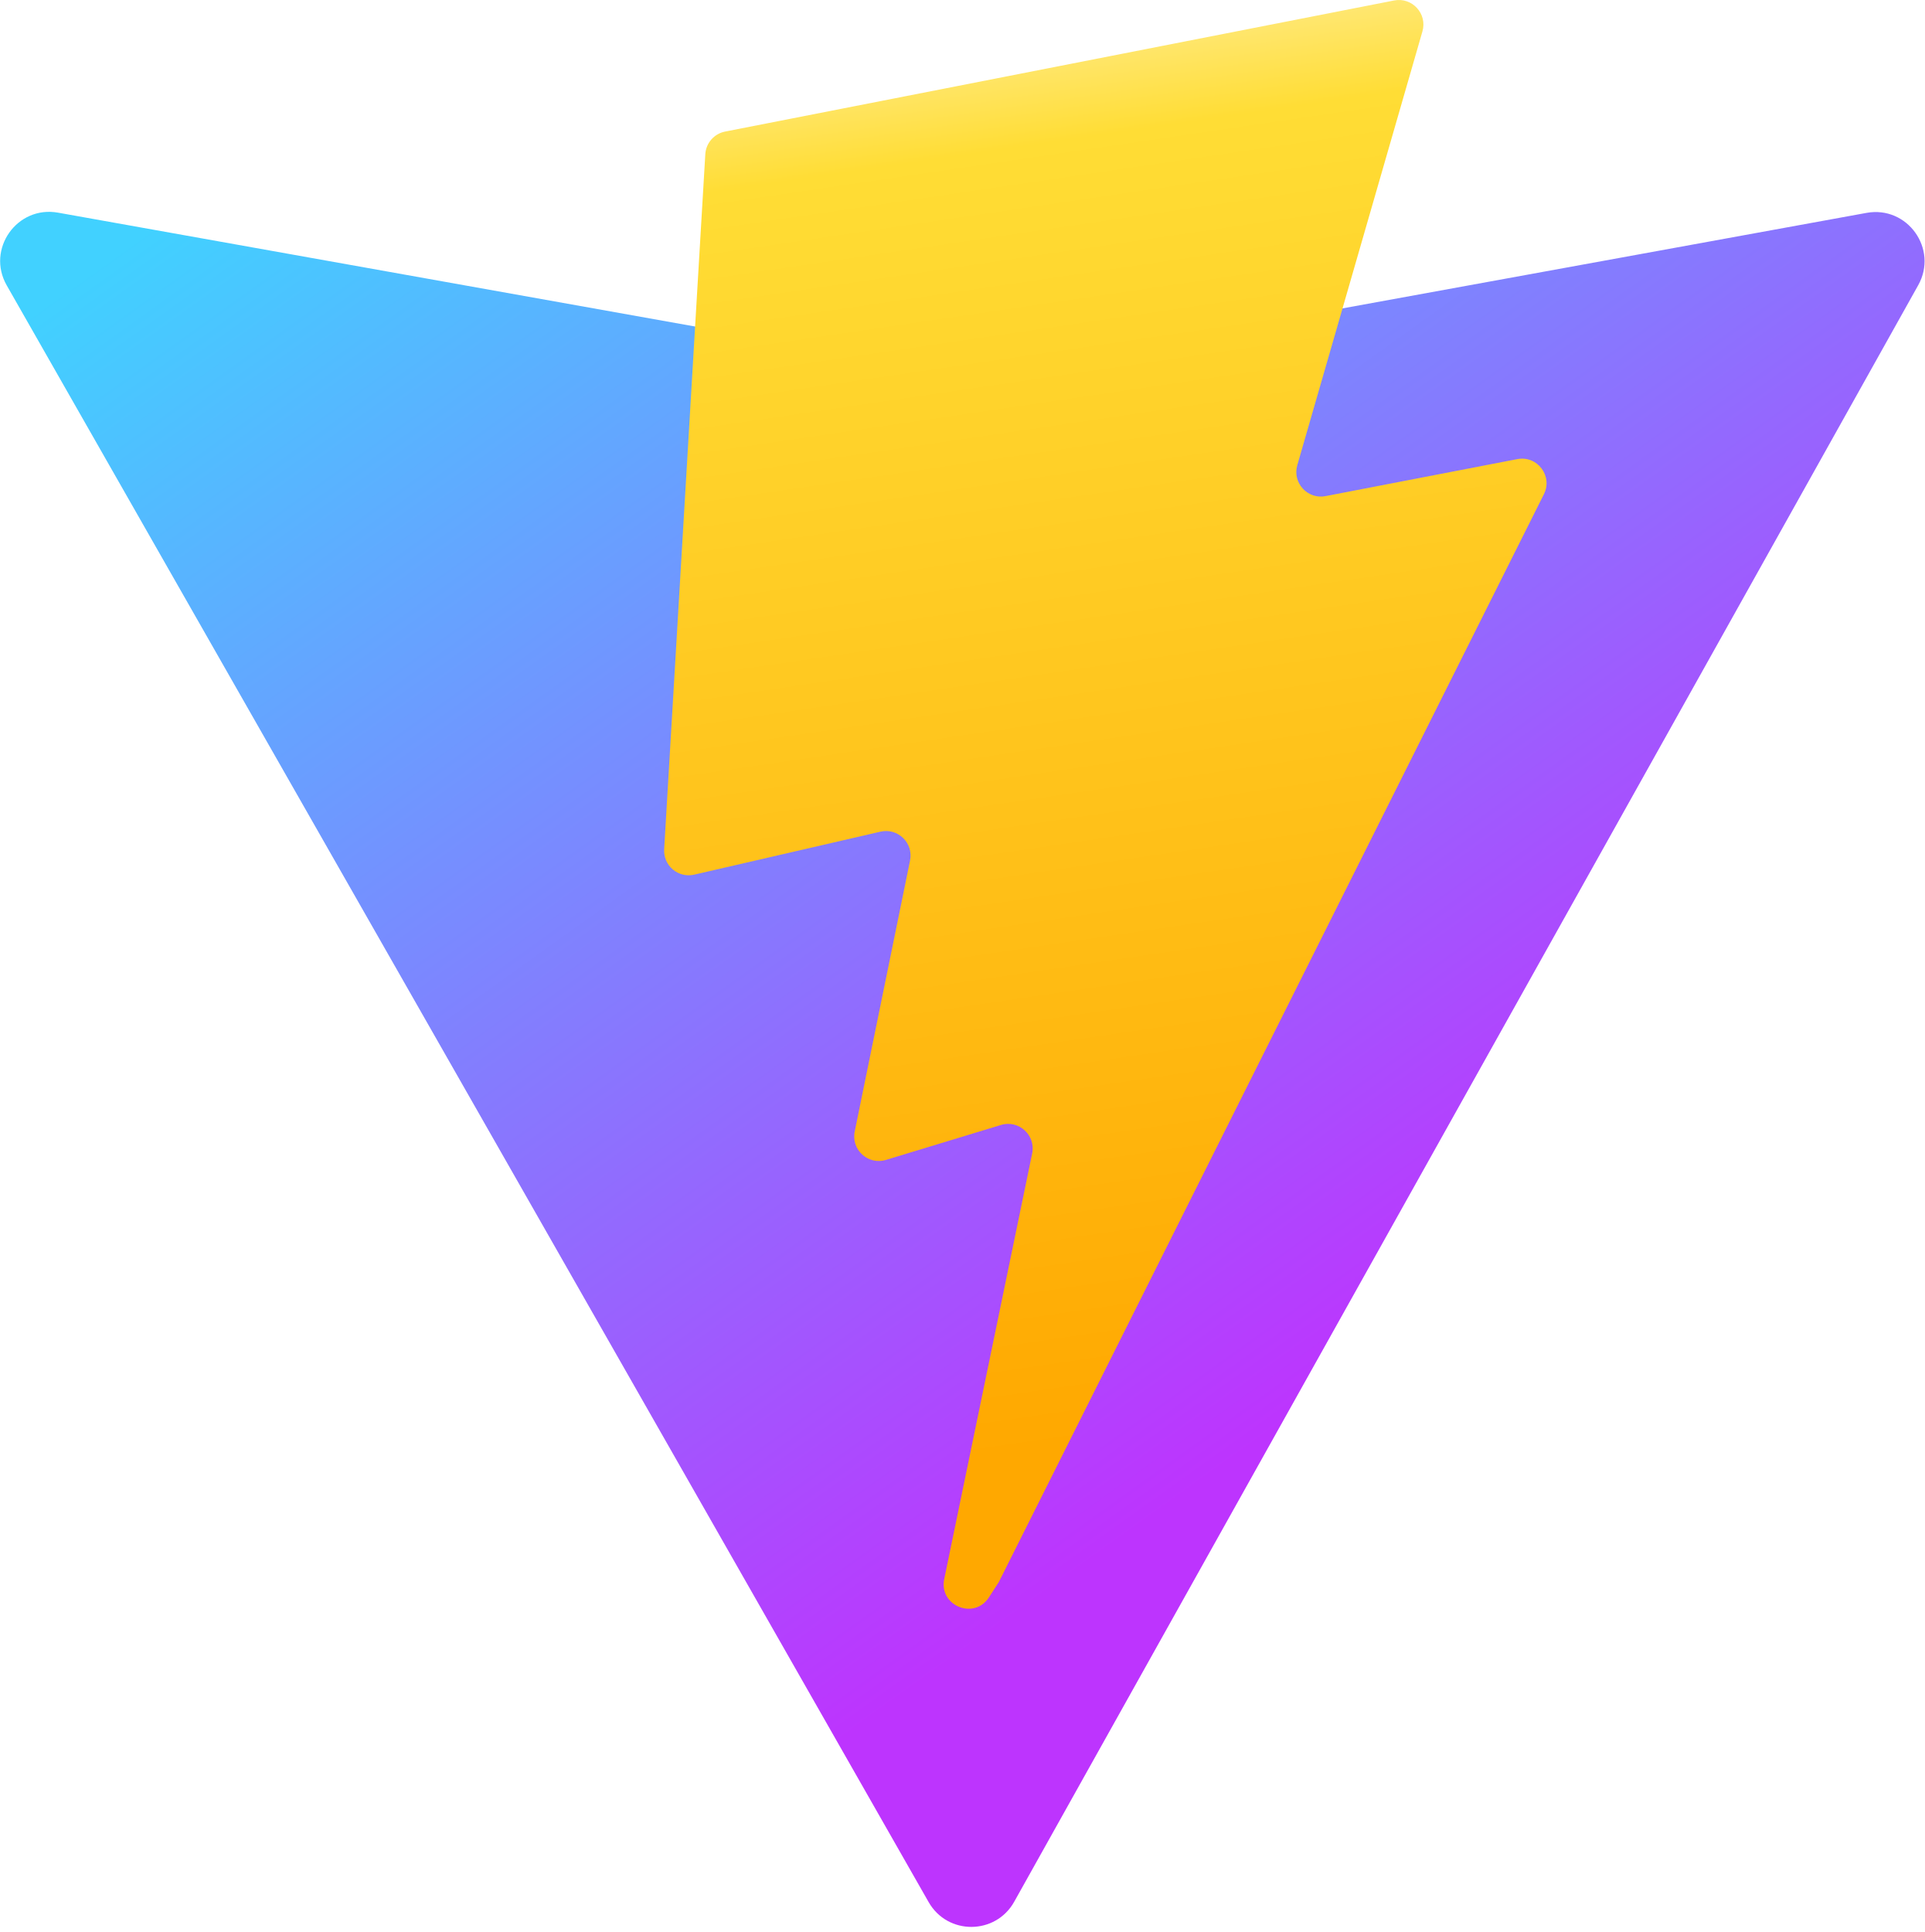
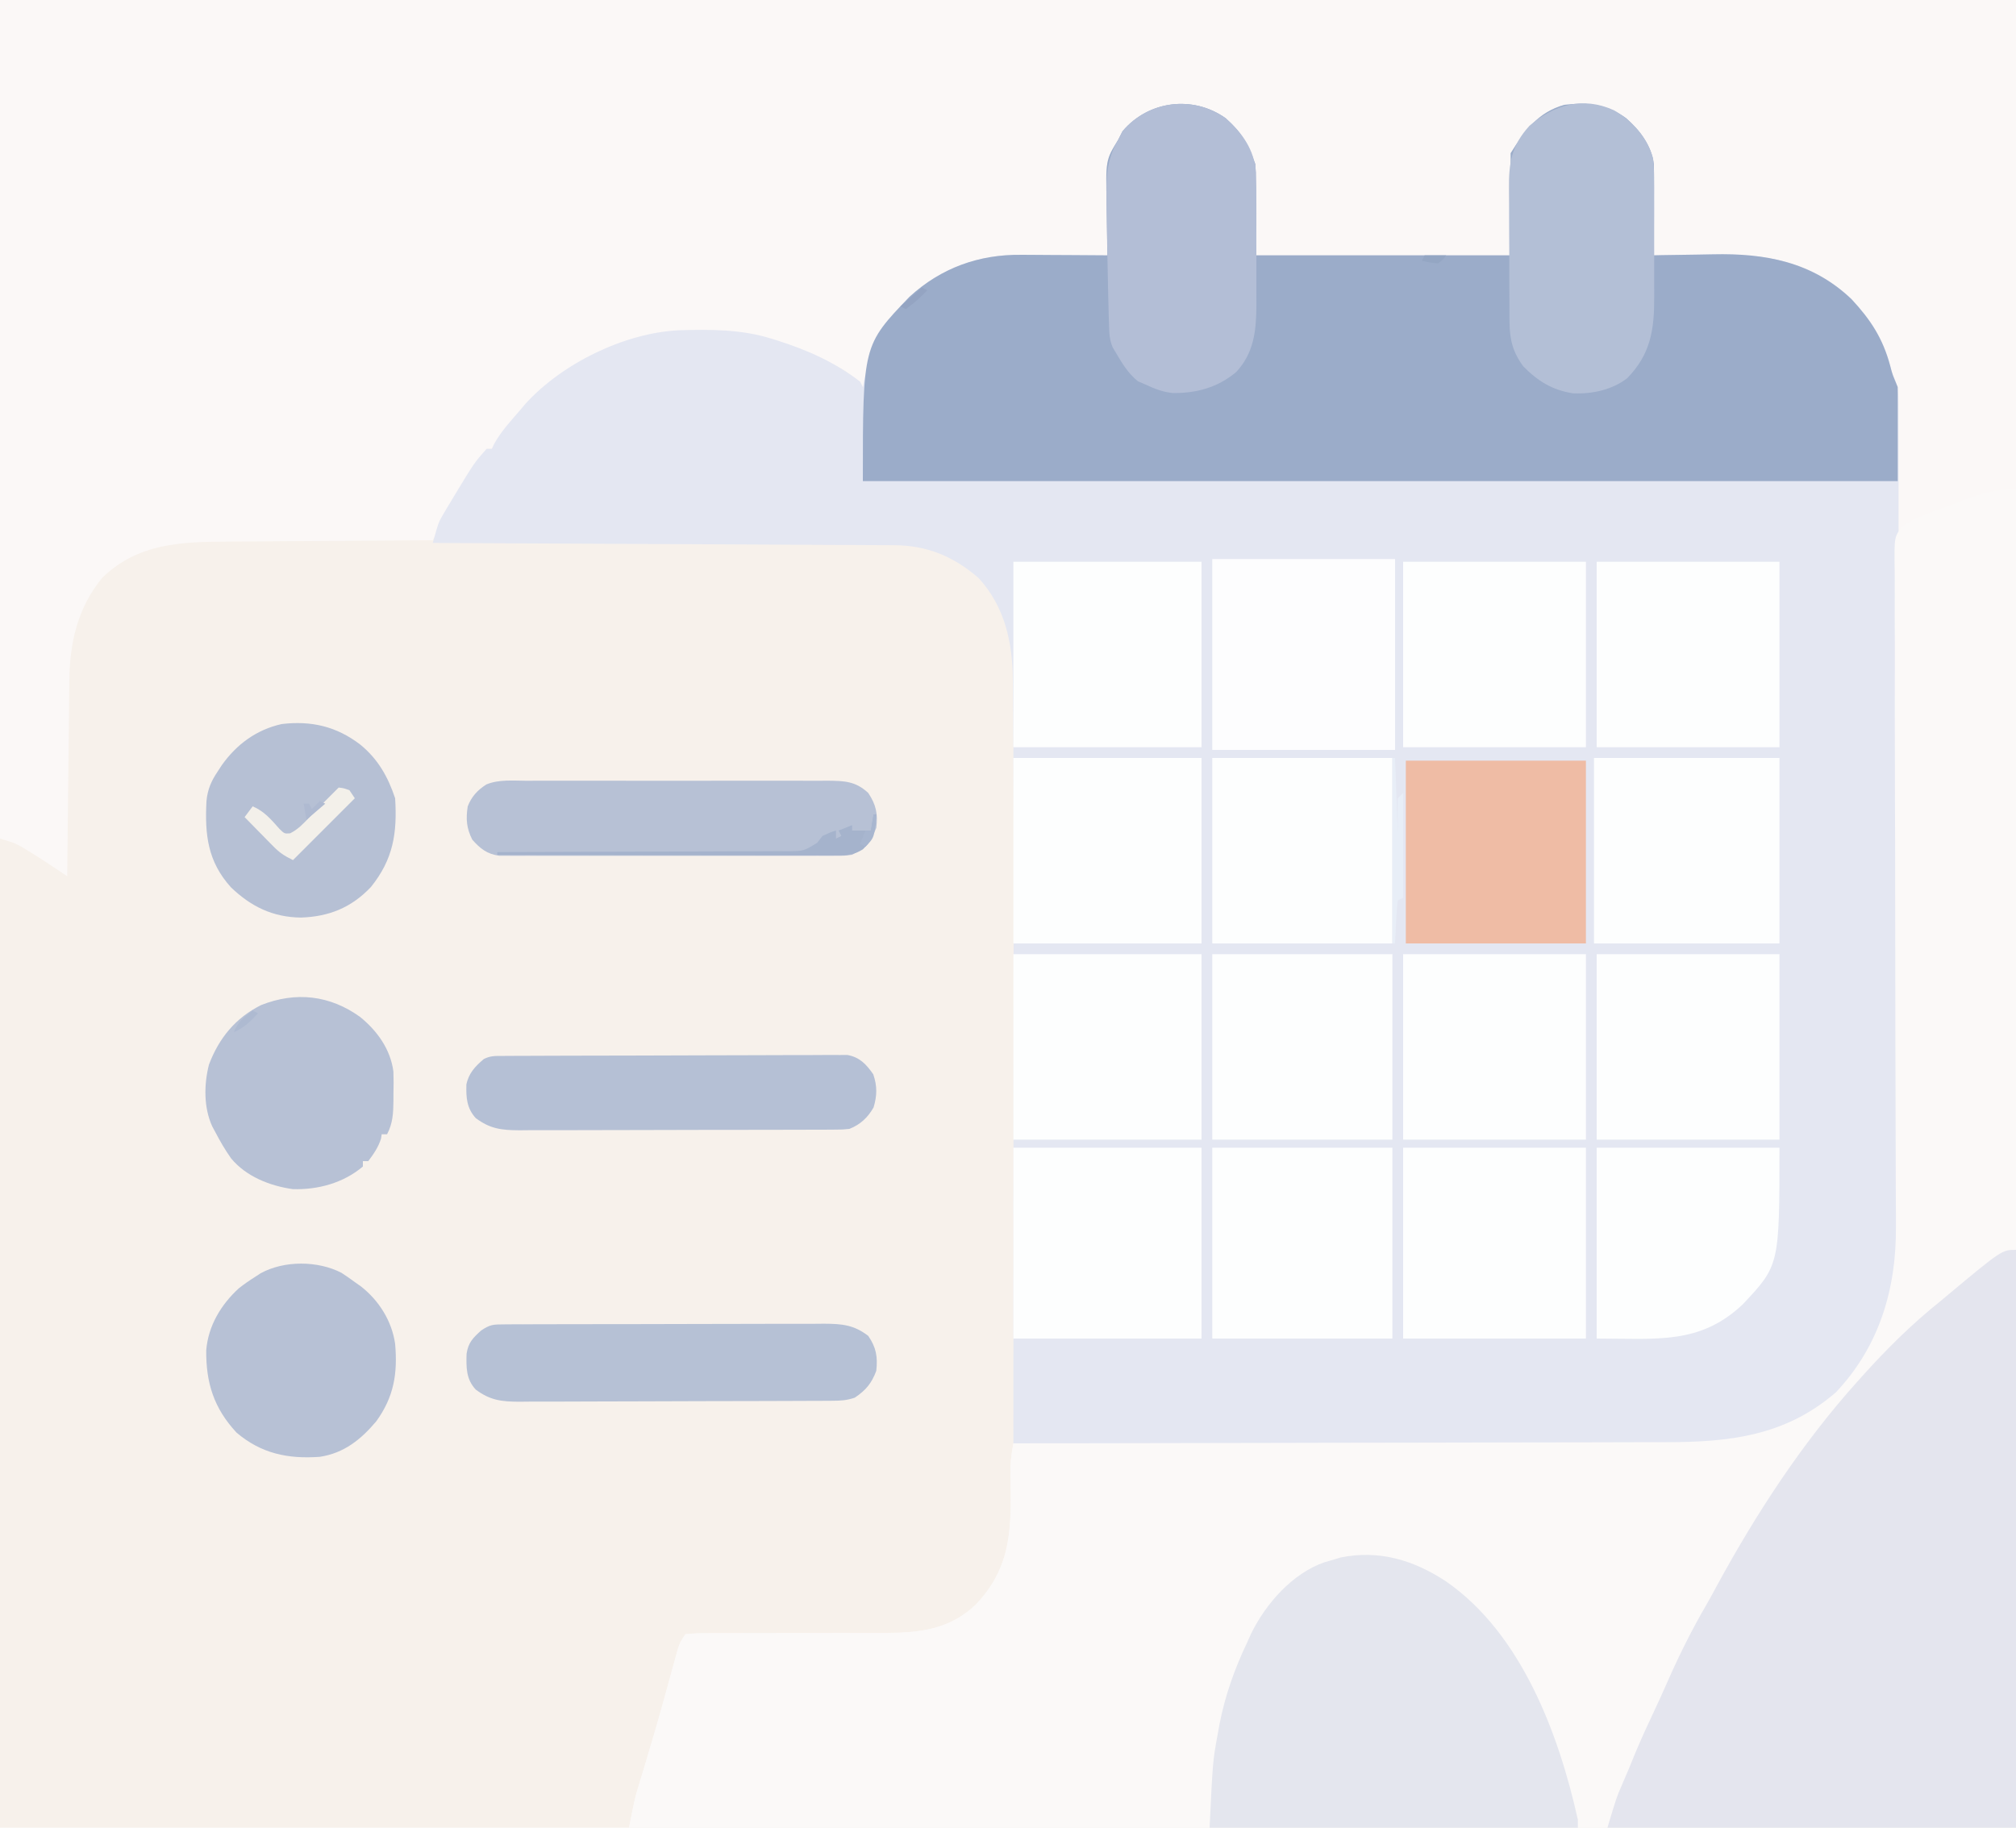
- <svg xmlns="http://www.w3.org/2000/svg" aria-hidden="true" role="img" class="iconify iconify--logos" width="31.88" height="32" preserveAspectRatio="xMidYMid meet" viewBox="0 0 256 257">
-   <defs>
-     <linearGradient id="IconifyId1813088fe1fbc01fb466" x1="-.828%" x2="57.636%" y1="7.652%" y2="78.411%">
-       <stop offset="0%" stop-color="#41D1FF" />
-       <stop offset="100%" stop-color="#BD34FE" />
-     </linearGradient>
-     <linearGradient id="IconifyId1813088fe1fbc01fb467" x1="43.376%" x2="50.316%" y1="2.242%" y2="89.03%">
-       <stop offset="0%" stop-color="#FFEA83" />
-       <stop offset="8.333%" stop-color="#FFDD35" />
-       <stop offset="100%" stop-color="#FFA800" />
-     </linearGradient>
-   </defs>
-   <path fill="url(#IconifyId1813088fe1fbc01fb466)" d="M255.153 37.938L134.897 252.976c-2.483 4.44-8.862 4.466-11.382.048L.875 37.958c-2.746-4.814 1.371-10.646 6.827-9.67l120.385 21.517a6.537 6.537 0 0 0 2.322-.004l117.867-21.483c5.438-.991 9.574 4.796 6.877 9.62Z" />
-   <path fill="url(#IconifyId1813088fe1fbc01fb467)" d="M185.432.063L96.44 17.501a3.268 3.268 0 0 0-2.634 3.014l-5.474 92.456a3.268 3.268 0 0 0 3.997 3.378l24.777-5.718c2.318-.535 4.413 1.507 3.936 3.838l-7.361 36.047c-.495 2.426 1.782 4.5 4.151 3.78l15.304-4.649c2.372-.72 4.652 1.36 4.15 3.788l-11.698 56.621c-.732 3.542 3.979 5.473 5.943 2.437l1.313-2.028l72.516-144.72c1.215-2.423-.88-5.186-3.54-4.672l-25.505 4.922c-2.396.462-4.435-1.77-3.759-4.114l16.646-57.705c.677-2.35-1.37-4.583-3.769-4.113Z" />
+ <svg xmlns="http://www.w3.org/2000/svg" version="1.1" width="750" height="680">
+   <path d="M0 0 C247.5 0 495 0 750 0 C750 224.4 750 448.8 750 680 C502.5 680 255 680 0 680 C0 455.6 0 231.2 0 0 Z " fill="#F7F1EB" transform="translate(0,0)" />
+   <path d="M0 0 C247.5 0 495 0 750 0 C750 224.4 750 448.8 750 680 C579.72 680 409.44 680 234 680 C236.247 668.764 236.247 668.764 237.629 664.242 C237.937 663.219 238.246 662.196 238.564 661.143 C238.893 660.064 239.223 658.986 239.562 657.875 C241.936 650.012 244.261 642.141 246.457 634.227 C246.66 633.498 246.862 632.769 247.071 632.018 C247.871 629.134 248.67 626.249 249.459 623.362 C250.007 621.354 250.562 619.349 251.117 617.344 C251.433 616.191 251.749 615.038 252.074 613.85 C253 611 253 611 255 608 C257.813 607.705 260.407 607.604 263.222 607.631 C264.073 607.627 264.924 607.624 265.8 607.62 C267.653 607.613 269.505 607.614 271.358 607.62 C274.297 607.629 277.236 607.619 280.176 607.603 C288.536 607.563 296.895 607.562 305.255 607.564 C310.367 607.564 315.478 607.545 320.59 607.515 C323.472 607.504 326.354 607.516 329.236 607.529 C342.138 607.503 353.226 606.295 363 597 C374.711 584.774 376.181 572.15 376 555.938 C375.974 553.634 375.953 551.331 375.938 549.027 C375.92 547.507 375.92 547.507 375.902 545.957 C376.004 542.891 376.471 540.018 377 537 C377.831 536.999 377.831 536.999 378.678 536.998 C411.572 536.962 444.466 536.905 477.359 536.822 C481.317 536.812 485.274 536.802 489.231 536.792 C490.019 536.791 490.807 536.789 491.619 536.787 C504.342 536.756 517.066 536.739 529.79 536.727 C542.864 536.714 555.938 536.687 569.013 536.645 C577.068 536.62 585.123 536.607 593.178 536.609 C599.375 536.609 605.571 536.587 611.768 536.559 C614.295 536.55 616.822 536.549 619.35 536.554 C643.233 536.6 664.196 534.283 683 518 C698.573 501.536 705.502 480.418 705.381 458.045 C705.384 456.687 705.389 455.33 705.395 453.972 C705.408 450.279 705.402 446.586 705.392 442.893 C705.385 438.896 705.396 434.898 705.404 430.901 C705.417 423.087 705.415 415.272 705.406 407.458 C705.399 401.106 705.398 394.753 705.401 388.401 C705.402 387.495 705.402 386.589 705.403 385.656 C705.404 383.815 705.405 381.975 705.406 380.134 C705.414 362.901 705.404 345.667 705.388 328.434 C705.375 313.656 705.377 298.879 705.391 284.102 C705.407 266.921 705.413 249.741 705.404 232.561 C705.403 230.728 705.402 228.896 705.401 227.063 C705.401 225.711 705.401 225.711 705.4 224.331 C705.397 217.987 705.402 211.643 705.409 205.298 C705.417 197.567 705.415 189.836 705.399 182.104 C705.391 178.162 705.388 174.219 705.398 170.277 C705.407 166.665 705.402 163.053 705.386 159.441 C705.381 157.523 705.391 155.604 705.401 153.686 C705.355 146.867 704.616 141.304 702 135 C701.707 134.116 701.415 133.231 701.113 132.32 C695.624 117.272 684.83 107.515 670.82 100.543 C669.555 100.009 668.281 99.496 667 99 C666.29 98.723 665.581 98.445 664.849 98.159 C655.153 94.958 644.91 95.433 634.812 95.312 C632.887 95.279 630.962 95.245 629.037 95.209 C624.358 95.125 619.679 95.058 615 95 C614.996 93.962 614.992 92.924 614.988 91.854 C614.966 87.958 614.911 84.064 614.847 80.168 C614.824 78.491 614.81 76.813 614.804 75.135 C614.782 59.961 614.782 59.961 607.26 47.114 C601.681 41.821 596.277 39.838 588.688 39.5 C581.096 39.709 575.463 41.75 569.898 46.973 C556.87 61.315 562.658 70.001 562 95 C530.65 95 499.3 95 467 95 C466.67 83.78 466.34 72.56 466 61 C462.195 52.439 459.246 45.832 450.75 41.5 C443.212 38.616 435.439 39.219 427.996 42.098 C420.57 45.455 416.897 50.2 413.958 57.636 C412.866 61.47 412.65 65.07 412.586 69.023 C412.567 69.77 412.547 70.516 412.527 71.285 C412.468 73.648 412.421 76.011 412.375 78.375 C412.337 79.986 412.298 81.596 412.258 83.207 C412.162 87.138 412.078 91.069 412 95 C410.186 95.022 410.186 95.022 408.335 95.044 C403.795 95.103 399.255 95.18 394.715 95.262 C392.76 95.295 390.805 95.324 388.85 95.346 C368.857 95.587 352.343 98.11 337.219 112.547 C324.159 126.986 321.747 142.881 321.375 161.562 C321.337 163.16 321.298 164.757 321.258 166.354 C321.163 170.236 321.078 174.118 321 178 C320.67 178 320.34 178 320 178 C320.048 176.957 320.097 175.913 320.146 174.838 C320.307 170.93 320.366 167.025 320.397 163.114 C320.424 161.428 320.477 159.743 320.559 158.06 C321.239 148.665 321.239 148.665 317.623 140.378 C313.547 137.002 308.878 134.953 304 133 C303.033 132.573 302.066 132.146 301.07 131.706 C298.654 130.705 296.24 129.86 293.75 129.062 C292.956 128.786 292.162 128.509 291.344 128.225 C281.569 124.937 271.979 123.626 261.688 123.688 C260.682 123.693 259.677 123.699 258.641 123.705 C234.538 124.096 211.771 134.758 195.008 152.031 C191.319 155.945 187.7 159.812 184.809 164.363 C183.913 165.668 183.913 165.668 183 167 C182.34 167 181.68 167 181 167 C180.746 167.721 180.492 168.441 180.23 169.184 C178.912 172.202 177.316 174.453 175.312 177.062 C169.709 184.602 165.176 192.6 161 201 C159.839 201.006 158.677 201.012 157.481 201.018 C146.492 201.075 135.503 201.148 124.514 201.236 C118.866 201.28 113.218 201.32 107.569 201.346 C102.109 201.373 96.65 201.413 91.191 201.463 C89.117 201.48 87.042 201.491 84.968 201.498 C67.546 201.556 51.217 202.077 38 215 C28.825 226.198 25.906 239.222 25.795 253.344 C25.78 254.531 25.78 254.531 25.765 255.741 C25.733 258.328 25.708 260.914 25.684 263.5 C25.663 265.305 25.642 267.109 25.621 268.914 C25.566 273.642 25.516 278.37 25.468 283.098 C25.417 287.931 25.362 292.764 25.307 297.598 C25.199 307.065 25.098 316.533 25 326 C24.075 325.382 24.075 325.382 23.132 324.752 C22.322 324.211 21.513 323.671 20.678 323.114 C19.876 322.579 19.074 322.043 18.248 321.491 C15.796 319.864 13.325 318.282 10.812 316.75 C10.035 316.27 9.258 315.791 8.457 315.297 C5.507 313.654 5.507 313.654 0 312 C0 209.04 0 106.08 0 0 Z " fill="#FBF8F7" transform="translate(0,0)" />
+   <path d="M0 0 C5.944 5.318 8.109 9.291 11 17 C11 28.22 11 39.44 11 51 C42.35 51 73.7 51 106 51 C106 38.46 106 25.92 106 13 C111.229 4.634 116.156 -2.257 126 -5 C134.72 -6.019 141.8 -5.239 149 0 C154.066 4.578 158.356 10.054 159.262 17.014 C159.344 19.202 159.338 21.37 159.293 23.559 C159.289 24.348 159.284 25.137 159.28 25.95 C159.263 28.446 159.226 30.942 159.188 33.438 C159.172 35.14 159.159 36.842 159.146 38.545 C159.114 42.697 159.062 46.848 159 51 C160.158 50.974 161.316 50.948 162.51 50.921 C166.886 50.829 171.262 50.772 175.638 50.725 C177.518 50.7 179.397 50.667 181.276 50.623 C200.64 50.183 218.204 53.368 232.812 67.312 C239.915 74.942 244.447 81.882 247.176 92.02 C247.904 94.939 247.904 94.939 249.035 97.33 C250.107 100.296 250.253 102.546 250.257 105.693 C250.264 106.836 250.27 107.978 250.277 109.156 C250.274 110.406 250.271 111.657 250.267 112.946 C250.271 114.292 250.276 115.637 250.281 116.983 C250.293 120.681 250.293 124.378 250.291 128.076 C250.29 132.065 250.301 136.053 250.311 140.042 C250.328 147.859 250.333 155.675 250.334 163.492 C250.335 169.85 250.339 176.209 250.346 182.567 C250.363 200.607 250.372 218.647 250.371 236.687 C250.371 238.146 250.371 238.146 250.371 239.635 C250.371 240.609 250.37 241.583 250.37 242.586 C250.37 258.347 250.389 274.108 250.417 289.868 C250.446 306.064 250.459 322.26 250.458 338.455 C250.457 347.542 250.462 356.63 250.484 365.717 C250.502 373.46 250.507 381.202 250.493 388.945 C250.487 392.891 250.486 396.836 250.504 400.781 C250.63 431.197 250.63 431.197 246 444 C245.601 445.114 245.203 446.228 244.792 447.376 C238.287 464.673 226.406 478.491 209.766 486.57 C193.285 493.283 177.602 493.42 160.084 493.341 C157.472 493.34 154.859 493.34 152.246 493.342 C146.645 493.343 141.044 493.334 135.443 493.317 C127.345 493.293 119.247 493.285 111.149 493.281 C98.007 493.275 84.866 493.255 71.724 493.226 C58.966 493.199 46.209 493.178 33.451 493.165 C32.663 493.164 31.875 493.163 31.064 493.162 C27.111 493.158 23.158 493.155 19.205 493.151 C-13.53 493.12 -46.265 493.067 -79 493 C-78.999 491.701 -78.998 490.402 -78.997 489.064 C-78.975 458.045 -78.959 427.026 -78.949 396.006 C-78.948 392.166 -78.946 388.326 -78.945 384.486 C-78.945 383.721 -78.945 382.957 -78.944 382.169 C-78.94 369.887 -78.932 357.604 -78.923 345.321 C-78.913 332.664 -78.908 320.006 -78.906 307.349 C-78.905 300.262 -78.902 293.176 -78.894 286.089 C-78.878 269.805 -78.892 253.521 -78.983 237.236 C-78.999 234.107 -79.011 230.978 -79.022 227.848 C-79.042 223.253 -79.089 218.659 -79.16 214.065 C-79.182 212.462 -79.196 210.859 -79.201 209.256 C-79.257 195.121 -82.119 181.726 -92 171 C-101.354 162.949 -111.112 158.902 -123.397 158.842 C-124.5 158.834 -124.5 158.834 -125.625 158.827 C-128.083 158.811 -130.541 158.803 -132.999 158.795 C-134.764 158.785 -136.528 158.775 -138.292 158.765 C-143.079 158.738 -147.866 158.717 -152.652 158.697 C-157.656 158.675 -162.659 158.647 -167.663 158.621 C-177.136 158.571 -186.61 158.526 -196.084 158.483 C-206.869 158.433 -217.655 158.378 -228.441 158.323 C-250.627 158.209 -272.814 158.102 -295 158 C-292.857 150.301 -292.857 150.301 -290.898 146.984 C-290.292 145.951 -290.292 145.951 -289.674 144.896 C-289.245 144.188 -288.817 143.48 -288.375 142.75 C-287.933 142.011 -287.492 141.273 -287.037 140.512 C-279.589 128.207 -279.589 128.207 -275 123 C-274.34 123 -273.68 123 -273 123 C-272.756 122.45 -272.513 121.899 -272.262 121.332 C-269.589 116.391 -265.637 112.251 -262 108 C-261.477 107.377 -260.953 106.755 -260.414 106.113 C-246.709 91.14 -223.738 79.901 -203.509 78.874 C-191.729 78.543 -180.347 78.457 -169 82 C-168.274 82.226 -167.547 82.451 -166.799 82.684 C-155.556 86.266 -145.391 90.773 -136 98 C-135.67 98.66 -135.34 99.32 -135 100 C-134.797 98.927 -134.797 98.927 -134.59 97.832 C-131.217 82.218 -122.893 68.926 -109.438 60.062 C-98.489 53.626 -88.658 50.654 -75.934 50.805 C-75.014 50.808 -74.095 50.81 -73.147 50.813 C-70.244 50.824 -67.341 50.849 -64.438 50.875 C-62.455 50.885 -60.473 50.894 -58.49 50.902 C-53.66 50.924 -48.83 50.959 -44 51 C-44.021 50.017 -44.042 49.034 -44.063 48.022 C-44.136 44.337 -44.182 40.653 -44.22 36.968 C-44.24 35.38 -44.267 33.793 -44.302 32.205 C-44.658 15.556 -44.658 15.556 -40 8 C-39.464 6.948 -38.928 5.896 -38.375 4.812 C-28.693 -6.653 -12.12 -8.629 0 0 Z " fill="#E4E7F2" transform="translate(456,44)" />
+   <path d="M0 0 C0 164.34 0 328.68 0 498 C-170.28 498 -340.56 498 -516 498 C-513.753 486.764 -513.753 486.764 -512.371 482.242 C-512.063 481.219 -511.754 480.196 -511.436 479.143 C-510.942 477.525 -510.942 477.525 -510.438 475.875 C-508.064 468.012 -505.739 460.141 -503.543 452.227 C-503.34 451.498 -503.138 450.769 -502.929 450.018 C-502.129 447.134 -501.33 444.249 -500.541 441.362 C-499.993 439.354 -499.438 437.349 -498.883 435.344 C-498.409 433.614 -498.409 433.614 -497.926 431.85 C-497 429 -497 429 -495 426 C-492.187 425.705 -489.593 425.604 -486.778 425.631 C-485.927 425.627 -485.076 425.624 -484.2 425.62 C-482.347 425.613 -480.495 425.614 -478.642 425.62 C-475.703 425.629 -472.764 425.619 -469.824 425.603 C-461.464 425.563 -453.105 425.562 -444.745 425.564 C-439.633 425.564 -434.522 425.545 -429.41 425.515 C-426.528 425.504 -423.646 425.516 -420.764 425.529 C-407.862 425.503 -396.774 424.295 -387 415 C-375.289 402.774 -373.819 390.15 -374 373.938 C-374.026 371.634 -374.047 369.331 -374.062 367.027 C-374.074 366.014 -374.086 365.001 -374.098 363.957 C-373.996 360.891 -373.529 358.018 -373 355 C-372.446 354.999 -371.892 354.999 -371.322 354.998 C-338.428 354.962 -305.534 354.905 -272.641 354.822 C-268.683 354.812 -264.726 354.802 -260.769 354.792 C-259.981 354.791 -259.193 354.789 -258.381 354.787 C-245.658 354.756 -232.934 354.739 -220.21 354.727 C-207.136 354.714 -194.062 354.687 -180.987 354.645 C-172.932 354.62 -164.877 354.607 -156.822 354.609 C-150.625 354.609 -144.429 354.587 -138.232 354.559 C-135.705 354.55 -133.178 354.549 -130.65 354.554 C-106.767 354.6 -85.804 352.283 -67 336 C-50.849 318.926 -44.468 297.446 -44.675 274.354 C-44.678 272.821 -44.679 271.288 -44.679 269.755 C-44.682 265.604 -44.704 261.452 -44.729 257.301 C-44.752 252.867 -44.757 248.434 -44.765 244.001 C-44.779 236.439 -44.803 228.877 -44.833 221.315 C-44.879 209.557 -44.895 197.8 -44.904 186.042 C-44.908 182.125 -44.911 178.208 -44.915 174.291 C-44.916 172.841 -44.916 172.841 -44.917 171.362 C-44.927 160.733 -44.942 150.105 -44.959 139.476 C-44.961 138.549 -44.962 137.622 -44.964 136.667 C-44.985 123.749 -45.022 110.831 -45.067 97.913 C-45.104 87.399 -45.11 76.886 -45.078 66.373 C-45.06 59.952 -45.08 53.534 -45.13 47.114 C-45.15 43.247 -45.134 39.381 -45.106 35.513 C-45.101 33.772 -45.11 32.03 -45.137 30.289 C-45.32 17.566 -45.32 17.566 -42.055 13.693 C-39.738 12.094 -37.625 10.998 -35 10 C-34.325 9.714 -33.651 9.427 -32.955 9.132 C-31.751 8.642 -30.529 8.195 -29.297 7.781 C-26.322 6.769 -23.421 5.595 -20.5 4.438 C-13.396 1.711 -7.71 0 0 0 Z " fill="#FBF9F8" transform="translate(750,182)" />
+   <path d="M0 0 C5.944 5.318 8.109 9.291 11 17 C11 28.22 11 39.44 11 51 C42.35 51 73.7 51 106 51 C106 38.46 106 25.92 106 13 C111.229 4.634 116.156 -2.257 126 -5 C134.72 -6.019 141.8 -5.239 149 0 C154.066 4.578 158.356 10.054 159.262 17.014 C159.344 19.202 159.338 21.37 159.293 23.559 C159.289 24.348 159.284 25.137 159.28 25.95 C159.263 28.446 159.226 30.942 159.188 33.438 C159.172 35.14 159.159 36.842 159.146 38.545 C159.114 42.697 159.062 46.848 159 51 C160.158 50.974 161.316 50.948 162.51 50.921 C166.886 50.829 171.262 50.772 175.638 50.725 C177.518 50.7 179.397 50.667 181.276 50.623 C200.64 50.183 218.204 53.368 232.812 67.312 C239.915 74.942 244.447 81.882 247.176 92.02 C248.048 95.387 248.048 95.387 250 100 C250 111.55 250 123.1 250 135 C122.95 135 -4.1 135 -135 135 C-135 84.502 -135 84.502 -117.676 66.441 C-105.773 55.581 -91.838 50.616 -75.934 50.805 C-75.014 50.808 -74.095 50.81 -73.147 50.813 C-70.244 50.824 -67.341 50.849 -64.438 50.875 C-62.455 50.885 -60.473 50.894 -58.49 50.902 C-53.66 50.924 -48.83 50.959 -44 51 C-44.031 49.526 -44.031 49.526 -44.063 48.022 C-44.136 44.337 -44.182 40.653 -44.22 36.968 C-44.24 35.38 -44.267 33.793 -44.302 32.205 C-44.658 15.556 -44.658 15.556 -40 8 C-39.464 6.948 -38.928 5.896 -38.375 4.812 C-28.693 -6.653 -12.12 -8.629 0 0 Z " fill="#9BACC9" transform="translate(456,44)" />
+   <path d="M0 0 C0 70.95 0 141.9 0 215 C-50.16 215 -100.32 215 -152 215 C-148.631 203.769 -148.631 203.769 -146.625 199.125 C-146.192 198.113 -145.759 197.101 -145.312 196.059 C-144.663 194.545 -144.663 194.545 -144 193 C-143.207 191.063 -142.416 189.125 -141.625 187.188 C-139.506 182.101 -137.221 177.107 -134.863 172.127 C-133.147 168.493 -131.48 164.842 -129.867 161.16 C-125.407 150.997 -120.576 141.277 -114.979 131.694 C-113.621 129.344 -112.342 126.956 -111.062 124.562 C-96.446 97.76 -79.438 71.737 -59 49 C-58.284 48.2 -58.284 48.2 -57.554 47.383 C-48.325 37.091 -38.826 27.626 -28 19 C-27.233 18.354 -26.466 17.708 -25.676 17.043 C-5.231 0 -5.231 0 0 0 Z " fill="#E4E5EE" transform="translate(750,465)" />
+   <path d="M0 0 C28.017 19.393 41.917 56.748 49.006 88.618 C49.006 89.608 49.006 90.598 49.006 91.618 C3.796 91.618 -41.414 91.618 -87.994 91.618 C-86.809 66.743 -86.809 66.743 -84.931 56.555 C-84.717 55.379 -84.503 54.202 -84.283 52.989 C-82.178 42.237 -78.683 32.49 -73.994 22.618 C-73.512 21.547 -73.03 20.475 -72.533 19.372 C-67.072 8.246 -57.177 -3.021 -45.306 -7.132 C-43.875 -7.569 -42.438 -7.987 -40.994 -8.382 C-40.4 -8.566 -39.805 -8.751 -39.193 -8.941 C-24.821 -11.825 -11.968 -7.915 0 0 Z " fill="#E4E6EE" transform="translate(537.9939,588.3821)" />
+   <path d="M0 0 C6.266 5.605 10.502 11.553 11.282 20.089 C11.396 23.811 11.416 27.522 11.398 31.246 C11.4 32.626 11.403 34.005 11.407 35.385 C11.412 38.265 11.405 41.145 11.391 44.026 C11.374 47.695 11.384 51.364 11.402 55.033 C11.413 57.879 11.409 60.724 11.401 63.57 C11.399 65.573 11.408 67.577 11.417 69.58 C11.344 79.03 10.536 87.27 3.875 94.43 C-2.971 100.163 -10.889 102.325 -19.66 102.223 C-23.432 101.864 -26.594 100.598 -30 99 C-31.299 98.443 -31.299 98.443 -32.625 97.875 C-36.345 94.938 -38.606 91.051 -41 87 C-41.349 86.416 -41.698 85.832 -42.057 85.23 C-43.247 82.415 -43.323 80.114 -43.414 77.059 C-43.453 75.852 -43.492 74.645 -43.532 73.401 C-43.563 72.093 -43.594 70.785 -43.625 69.438 C-43.66 68.069 -43.696 66.701 -43.731 65.333 C-43.821 61.661 -43.892 57.989 -43.957 54.316 C-44.001 51.964 -44.051 49.611 -44.103 47.259 C-44.187 43.313 -44.245 39.367 -44.285 35.421 C-44.303 33.904 -44.328 32.387 -44.359 30.87 C-44.525 22.472 -44.407 15.383 -40 8 C-39.464 6.948 -38.928 5.896 -38.375 4.812 C-28.693 -6.653 -12.12 -8.629 0 0 Z " fill="#B3BED6" transform="translate(456,44)" />
+   <path d="M0 0 C6.991 4.024 12.482 10.116 14.625 18 C15.071 22.786 15.048 27.565 15.023 32.367 C15.025 33.771 15.028 35.174 15.032 36.577 C15.037 39.511 15.03 42.444 15.016 45.377 C14.999 49.115 15.009 52.852 15.027 56.59 C15.038 59.486 15.034 62.383 15.026 65.279 C15.024 66.656 15.027 68.033 15.034 69.41 C15.082 81.545 13.749 90.73 5 99.688 C-0.58 104.045 -8.107 105.648 -15.09 105.34 C-22.835 104.188 -28.249 100.796 -33.684 95.293 C-37.548 90.053 -38.75 85.349 -38.795 78.906 C-38.803 78.236 -38.812 77.565 -38.821 76.873 C-38.844 74.677 -38.845 72.482 -38.844 70.285 C-38.851 68.745 -38.859 67.205 -38.867 65.664 C-38.88 62.444 -38.882 59.224 -38.876 56.004 C-38.87 51.894 -38.901 47.785 -38.941 43.675 C-38.967 40.496 -38.97 37.318 -38.966 34.139 C-38.968 32.625 -38.977 31.11 -38.995 29.596 C-39.101 19.592 -38.168 13.31 -31.383 5.793 C-22.184 -2.051 -11.555 -5.222 0 0 Z " fill="#B3BFD6" transform="translate(600.375,41)" />
+   <path d="M0 0 C23.1 0 46.2 0 70 0 C70 23.43 70 46.86 70 71 C46.9 71 23.8 71 0 71 C0 47.57 0 24.14 0 0 Z " fill="#FDFEFE" transform="translate(377,427)" />
+   <path d="M0 0 C23.1 0 46.2 0 70 0 C70 22.77 70 45.54 70 69 C46.9 69 23.8 69 0 69 C0 46.23 0 23.46 0 0 Z " fill="#FDFEFE" transform="translate(377,355)" />
+   <path d="M0 0 C23.1 0 46.2 0 70 0 C70 22.77 70 45.54 70 69 C46.9 69 23.8 69 0 69 C0 46.23 0 23.46 0 0 Z " fill="#FDFEFE" transform="translate(377,282)" />
+   <path d="M0 0 C23.1 0 46.2 0 70 0 C70 22.77 70 45.54 70 69 C46.9 69 23.8 69 0 69 C0 46.23 0 23.46 0 0 Z " fill="#FDFEFE" transform="translate(377,209)" />
+   <path d="M0 0 C22.44 0 44.88 0 68 0 C68 23.43 68 46.86 68 71 C45.56 71 23.12 71 0 71 C0 47.57 0 24.14 0 0 Z " fill="#FDFEFE" transform="translate(522,427)" />
+   <path d="M0 0 C22.44 0 44.88 0 68 0 C68 23.43 68 46.86 68 71 C45.56 71 23.12 71 0 71 C0 47.57 0 24.14 0 0 Z " fill="#FDFDFE" transform="translate(451,208)" />
+   <path d="M0 0 C22.77 0 45.54 0 69 0 C69 22.77 69 45.54 69 69 C46.23 69 23.46 69 0 69 C0 46.23 0 23.46 0 0 Z " fill="#FDFEFE" transform="translate(593,282)" />
+   <path d="M0 0 C22.11 0 44.22 0 67 0 C67 23.43 67 46.86 67 71 C44.89 71 22.78 71 0 71 C0 47.57 0 24.14 0 0 Z " fill="#FDFEFE" transform="translate(451,427)" />
+   <path d="M0 0 C22.44 0 44.88 0 68 0 C68 22.77 68 45.54 68 69 C45.56 69 23.12 69 0 69 C0 46.23 0 23.46 0 0 Z " fill="#FDFEFE" transform="translate(594,355)" />
+   <path d="M0 0 C22.44 0 44.88 0 68 0 C68 22.77 68 45.54 68 69 C45.56 69 23.12 69 0 69 C0 46.23 0 23.46 0 0 Z " fill="#FDFEFE" transform="translate(522,355)" />
+   <path d="M0 0 C22.44 0 44.88 0 68 0 C68 22.77 68 45.54 68 69 C45.56 69 23.12 69 0 69 C0 46.23 0 23.46 0 0 Z " fill="#FDFEFE" transform="translate(594,209)" />
+   <path d="M0 0 C22.44 0 44.88 0 68 0 C68 22.77 68 45.54 68 69 C45.56 69 23.12 69 0 69 C0 46.23 0 23.46 0 0 Z " fill="#FDFEFE" transform="translate(522,209)" />
+   <path d="M0 0 C22.11 0 44.22 0 67 0 C67 22.77 67 45.54 67 69 C44.89 69 22.78 69 0 69 C0 46.23 0 23.46 0 0 Z " fill="#FDFEFE" transform="translate(451,355)" />
+   <path d="M0 0 C22.11 0 44.22 0 67 0 C67 22.77 67 45.54 67 69 C44.89 69 22.78 69 0 69 C0 46.23 0 23.46 0 0 Z " fill="#FDFEFE" transform="translate(451,282)" />
+   <path d="M0 0 C22.11 0 44.22 0 67 0 C67 22.44 67 44.88 67 68 C44.89 68 22.78 68 0 68 C0 45.56 0 23.12 0 0 Z " fill="#EFBCA5" transform="translate(523,283)" />
+   <path d="M0 0 C22.44 0 44.88 0 68 0 C68 43.756 68 43.756 54.312 58.312 C38.372 73.345 22.333 71 0 71 C0 47.57 0 24.14 0 0 Z " fill="#FDFEFE" transform="translate(594,427)" />
+   <path d="M0 0 C1.122 -0.009 2.243 -0.017 3.398 -0.026 C5.245 -0.024 5.245 -0.024 7.129 -0.023 C8.426 -0.03 9.722 -0.037 11.057 -0.043 C14.615 -0.061 18.173 -0.066 21.731 -0.067 C23.955 -0.069 26.18 -0.073 28.404 -0.078 C36.166 -0.097 43.929 -0.105 51.692 -0.103 C58.921 -0.102 66.151 -0.123 73.38 -0.155 C79.591 -0.181 85.801 -0.192 92.012 -0.19 C95.72 -0.19 99.427 -0.195 103.135 -0.217 C107.274 -0.24 111.412 -0.23 115.551 -0.218 C116.774 -0.23 117.998 -0.241 119.258 -0.252 C125.91 -0.203 130.246 0.174 135.599 4.267 C138.586 8.604 139.157 12.06 138.599 17.267 C136.855 21.949 134.729 24.48 130.599 27.267 C127.558 28.281 125.495 28.4 122.312 28.415 C120.668 28.425 120.668 28.425 118.99 28.436 C117.186 28.44 117.186 28.44 115.344 28.444 C113.444 28.454 113.444 28.454 111.505 28.464 C107.302 28.485 103.099 28.496 98.896 28.506 C97.448 28.51 96 28.514 94.551 28.518 C87.746 28.537 80.941 28.551 74.136 28.56 C66.288 28.569 58.439 28.596 50.591 28.636 C44.52 28.666 38.45 28.681 32.379 28.684 C28.755 28.687 25.132 28.696 21.508 28.721 C17.463 28.749 13.417 28.744 9.372 28.737 C8.177 28.75 6.982 28.763 5.75 28.776 C-0.867 28.735 -5.038 28.256 -10.401 24.267 C-14.033 20.401 -13.957 16.011 -13.827 10.931 C-13.154 6.725 -11.528 5.104 -8.401 2.267 C-5.04 0.027 -3.93 0.013 0 0 Z " fill="#B6C1D5" transform="translate(187.4008,492.7326)" />
+   <path d="M0 0 C6.615 5.389 10.318 11.954 13 20 C13.81 32.991 12.304 42.669 4 53 C-3.258 60.667 -11.598 64.038 -22.062 64.375 C-32.493 64.257 -40.633 60.29 -48.094 53.113 C-56.766 43.499 -57.828 33.52 -57.191 21.057 C-56.791 16.748 -55.405 13.543 -53 10 C-52.502 9.234 -52.005 8.469 -51.492 7.68 C-45.978 -0.091 -38.574 -5.539 -29.188 -7.625 C-18.211 -8.916 -8.866 -6.779 0 0 Z " fill="#B6C0D4" transform="translate(134,277)" />
+   <path d="M0 0 C1.947 -0.011 1.947 -0.011 3.934 -0.021 C7.484 -0.039 11.033 -0.032 14.583 -0.02 C18.303 -0.01 22.024 -0.019 25.745 -0.025 C31.992 -0.033 38.24 -0.023 44.487 -0.004 C51.703 0.018 58.918 0.011 66.133 -0.011 C72.336 -0.029 78.539 -0.032 84.742 -0.021 C88.444 -0.015 92.145 -0.014 95.846 -0.028 C99.973 -0.041 104.099 -0.022 108.227 0 C109.449 -0.008 110.671 -0.016 111.93 -0.025 C118.251 0.039 122.379 0.128 127.113 4.518 C130.031 8.895 130.754 12.302 130.113 17.518 C128.261 22.348 125.773 25.246 121.113 27.518 C118.419 27.895 118.419 27.895 115.458 27.899 C114.331 27.907 113.204 27.915 112.043 27.924 C110.202 27.915 110.202 27.915 108.324 27.906 C107.025 27.911 105.725 27.916 104.386 27.922 C100.828 27.935 97.27 27.93 93.712 27.921 C89.986 27.913 86.259 27.92 82.533 27.925 C76.275 27.93 70.017 27.923 63.76 27.909 C56.529 27.892 49.299 27.898 42.068 27.914 C35.856 27.928 29.643 27.93 23.431 27.922 C19.722 27.917 16.014 27.917 12.305 27.926 C8.171 27.937 4.037 27.922 -0.098 27.906 C-1.325 27.912 -2.552 27.918 -3.816 27.924 C-4.943 27.916 -6.071 27.907 -7.232 27.899 C-8.209 27.897 -9.186 27.896 -10.193 27.895 C-14.698 27.264 -17.241 25.25 -20.199 21.893 C-22.358 17.576 -22.597 14.255 -21.887 9.518 C-20.414 5.837 -18.292 3.518 -14.947 1.366 C-10.265 -0.562 -4.98 -0.033 0 0 Z " fill="#B7C1D5" transform="translate(195.8867,290.4824)" />
+   <path d="M0 0 C1.14 -0.007 2.28 -0.014 3.454 -0.022 C4.711 -0.024 5.967 -0.027 7.262 -0.03 C8.581 -0.036 9.9 -0.043 11.258 -0.05 C14.882 -0.067 18.506 -0.078 22.131 -0.086 C24.394 -0.091 26.658 -0.097 28.922 -0.103 C36.003 -0.123 43.085 -0.137 50.167 -0.145 C58.344 -0.155 66.52 -0.181 74.697 -0.222 C81.015 -0.252 87.334 -0.267 93.652 -0.27 C97.427 -0.272 101.201 -0.281 104.976 -0.306 C108.528 -0.33 112.079 -0.334 115.631 -0.324 C117.554 -0.323 119.477 -0.342 121.399 -0.362 C123.122 -0.351 123.122 -0.351 124.879 -0.341 C125.875 -0.343 126.871 -0.345 127.896 -0.348 C132.473 0.481 134.912 3.119 137.505 6.835 C139.002 11.243 138.947 14.687 137.63 19.147 C135.466 22.936 132.7 25.542 128.63 27.147 C126.096 27.404 126.096 27.404 123.185 27.415 C121.526 27.427 121.526 27.427 119.833 27.44 C118.624 27.44 117.415 27.439 116.17 27.438 C114.893 27.444 113.616 27.451 112.301 27.458 C108.801 27.476 105.301 27.48 101.8 27.482 C99.612 27.483 97.424 27.487 95.235 27.493 C87.595 27.511 79.956 27.519 72.316 27.518 C65.203 27.517 58.091 27.538 50.978 27.569 C44.865 27.595 38.751 27.606 32.638 27.605 C28.99 27.604 25.342 27.61 21.694 27.631 C17.622 27.654 13.55 27.645 9.478 27.633 C8.276 27.644 7.073 27.655 5.833 27.667 C-0.796 27.617 -5.001 27.152 -10.37 23.147 C-13.752 19.438 -13.989 15.508 -13.866 10.659 C-13.038 6.466 -10.568 3.856 -7.37 1.147 C-4.78 -0.148 -2.901 0.012 0 0 Z " fill="#B5C0D5" transform="translate(187.3699,392.8528)" />
+   <path d="M0 0 C1.68 1.095 3.329 2.239 4.938 3.438 C6.044 4.215 6.044 4.215 7.172 5.008 C13.904 10.247 18.737 17.93 19.938 26.438 C20.902 37.471 19.479 46.157 12.918 55.23 C7.173 62.042 0.903 67.072 -8.062 68.438 C-19.887 69.307 -29.884 67.242 -39.062 59.438 C-47.46 50.405 -50.463 40.957 -50.34 28.789 C-49.59 19.726 -44.863 11.822 -38.215 5.75 C-36.23 4.171 -34.21 2.787 -32.062 1.438 C-31.431 1.022 -30.799 0.607 -30.148 0.18 C-21.4 -4.65 -8.813 -4.585 0 0 Z " fill="#B7C1D5" transform="translate(127.0625,473.5625)" />
+   <path d="M0 0 C6.372 5.198 11.268 11.955 12.387 20.277 C12.498 22.999 12.484 25.687 12.41 28.41 C12.409 29.329 12.408 30.248 12.406 31.195 C12.347 35.756 12.203 39.532 10.035 43.66 C9.375 43.66 8.715 43.66 8.035 43.66 C7.953 44.196 7.87 44.733 7.785 45.285 C6.759 48.534 5.07 50.948 3.035 53.66 C2.375 53.66 1.715 53.66 1.035 53.66 C1.035 54.32 1.035 54.98 1.035 55.66 C-6.194 61.779 -15.697 64.365 -25.031 64.074 C-33.56 62.87 -42.366 59.405 -47.965 52.66 C-50.237 49.449 -52.159 46.152 -53.965 42.66 C-54.479 41.705 -54.479 41.705 -55.004 40.73 C-58.22 33.727 -58.096 25.142 -56.238 17.781 C-52.538 7.93 -46.361 0.345 -36.816 -4.41 C-23.856 -9.525 -11.266 -8.087 0 0 Z " fill="#B7C1D5" transform="translate(133.9648,378.3398)" />
+   <path d="M0 0 C1.938 0.25 1.938 0.25 4 1 C4.66 1.99 5.32 2.98 6 4 C-1.59 11.59 -9.18 19.18 -17 27 C-20.373 25.314 -21.933 24.309 -24.453 21.742 C-25.072 21.117 -25.691 20.492 -26.328 19.848 C-26.962 19.197 -27.597 18.546 -28.25 17.875 C-28.9 17.216 -29.549 16.558 -30.219 15.879 C-31.817 14.257 -33.411 12.631 -35 11 C-34.01 9.68 -33.02 8.36 -32 7 C-27.622 8.847 -25.121 11.937 -22 15.418 C-20.171 17.193 -20.171 17.193 -18.059 17.035 C-15.163 15.579 -13.303 13.584 -11.062 11.25 C-9.811 9.958 -9.811 9.958 -8.535 8.641 C-7.699 7.769 -6.862 6.898 -6 6 C-4.337 4.33 -2.671 2.662 -1 1 C-0.67 0.67 -0.34 0.34 0 0 Z " fill="#F3F0EA" transform="translate(126,293)" />
+   <path d="M0 0 C0.33 0 0.66 0 1 0 C0.617 5.643 0.221 8.899 -4 13 C-7.229 15.012 -9.718 15.248 -13.492 15.241 C-14.608 15.243 -15.725 15.246 -16.875 15.249 C-18.094 15.242 -19.314 15.234 -20.571 15.227 C-21.859 15.227 -23.147 15.228 -24.474 15.228 C-28.003 15.229 -31.532 15.217 -35.06 15.203 C-38.749 15.19 -42.438 15.189 -46.127 15.187 C-53.111 15.181 -60.095 15.164 -67.079 15.144 C-75.03 15.122 -82.982 15.111 -90.933 15.101 C-107.289 15.08 -123.644 15.045 -140 15 C-140 14.67 -140 14.34 -140 14 C-139.407 13.999 -138.814 13.999 -138.202 13.998 C-123.763 13.983 -109.324 13.941 -94.885 13.868 C-87.903 13.833 -80.92 13.808 -73.938 13.804 C-67.201 13.801 -60.464 13.772 -53.727 13.727 C-51.155 13.714 -48.583 13.709 -46.011 13.714 C-42.412 13.719 -38.815 13.693 -35.216 13.659 C-34.149 13.668 -33.083 13.677 -31.984 13.686 C-25.984 13.64 -25.984 13.64 -20.975 10.541 C-20.323 9.702 -19.671 8.864 -19 8 C-16.188 6.688 -16.188 6.688 -14 6 C-14 6.99 -14 7.98 -14 9 C-13.34 8.67 -12.68 8.34 -12 8 C-12.495 7.01 -12.495 7.01 -13 6 C-10.525 5.01 -10.525 5.01 -8 4 C-8 4.66 -8 5.32 -8 6 C-5.69 6 -3.38 6 -1 6 C-0.67 4.02 -0.34 2.04 0 0 Z " fill="#A5B3CC" transform="translate(325,303)" />
+   <path d="M0 0 C0.33 0 0.66 0 1 0 C1.33 9.24 1.66 18.48 2 28 C2 23.71 2 19.42 2 15 C2.66 14.34 3.32 13.68 4 13 C4 25.87 4 38.74 4 52 C3.01 52.495 3.01 52.495 2 53 C1.688 55.714 1.487 58.339 1.375 61.062 C1.336 61.821 1.298 62.58 1.258 63.361 C1.163 65.24 1.081 67.12 1 69 C0.67 69 0.34 69 0 69 C0 46.23 0 23.46 0 0 Z " fill="#E8EEF7" transform="translate(518,282)" />
+   <path d="M0 0 C0.33 0 0.66 0 1 0 C0.286 8.571 0.286 8.571 -3 12 C-3.66 11.67 -4.32 11.34 -5 11 C-4.34 9.35 -3.68 7.7 -3 6 C-2.34 6 -1.68 6 -1 6 C-0.67 4.02 -0.34 2.04 0 0 Z " fill="#A8B6CF" transform="translate(325,303)" />
+   <path d="M0 0 C0.66 0.33 1.32 0.66 2 1 C-0.808 3.964 -3.183 6.445 -7 8 C-5.509 4.205 -3.243 2.39 0 0 Z " fill="#AEBAD1" transform="translate(94,376)" />
+   <path d="M0 0 C0.66 0.33 1.32 0.66 2 1 C-1.465 3.97 -1.465 3.97 -5 7 C-5.33 5.02 -5.66 3.04 -6 1 C-5.34 1 -4.68 1 -4 1 C-3.67 1.66 -3.34 2.32 -3 3 C-2.01 2.01 -1.02 1.02 0 0 Z " fill="#AFBAD1" transform="translate(119,298)" />
+   <path d="M0 0 C0.66 0.33 1.32 0.66 2 1 C-0.516 3.606 -3.051 5.894 -6 8 C-6.66 7.67 -7.32 7.34 -8 7 C-5.36 4.69 -2.72 2.38 0 0 Z " fill="#94A4C2" transform="translate(343,107)" />
+   <path d="M0 0 C2.64 0 5.28 0 8 0 C6.875 1.562 6.875 1.562 5 3 C1.812 2.688 1.812 2.688 -1 2 C-0.67 1.34 -0.34 0.68 0 0 Z " fill="#94A6C3" transform="translate(530,95)" />
</svg>
